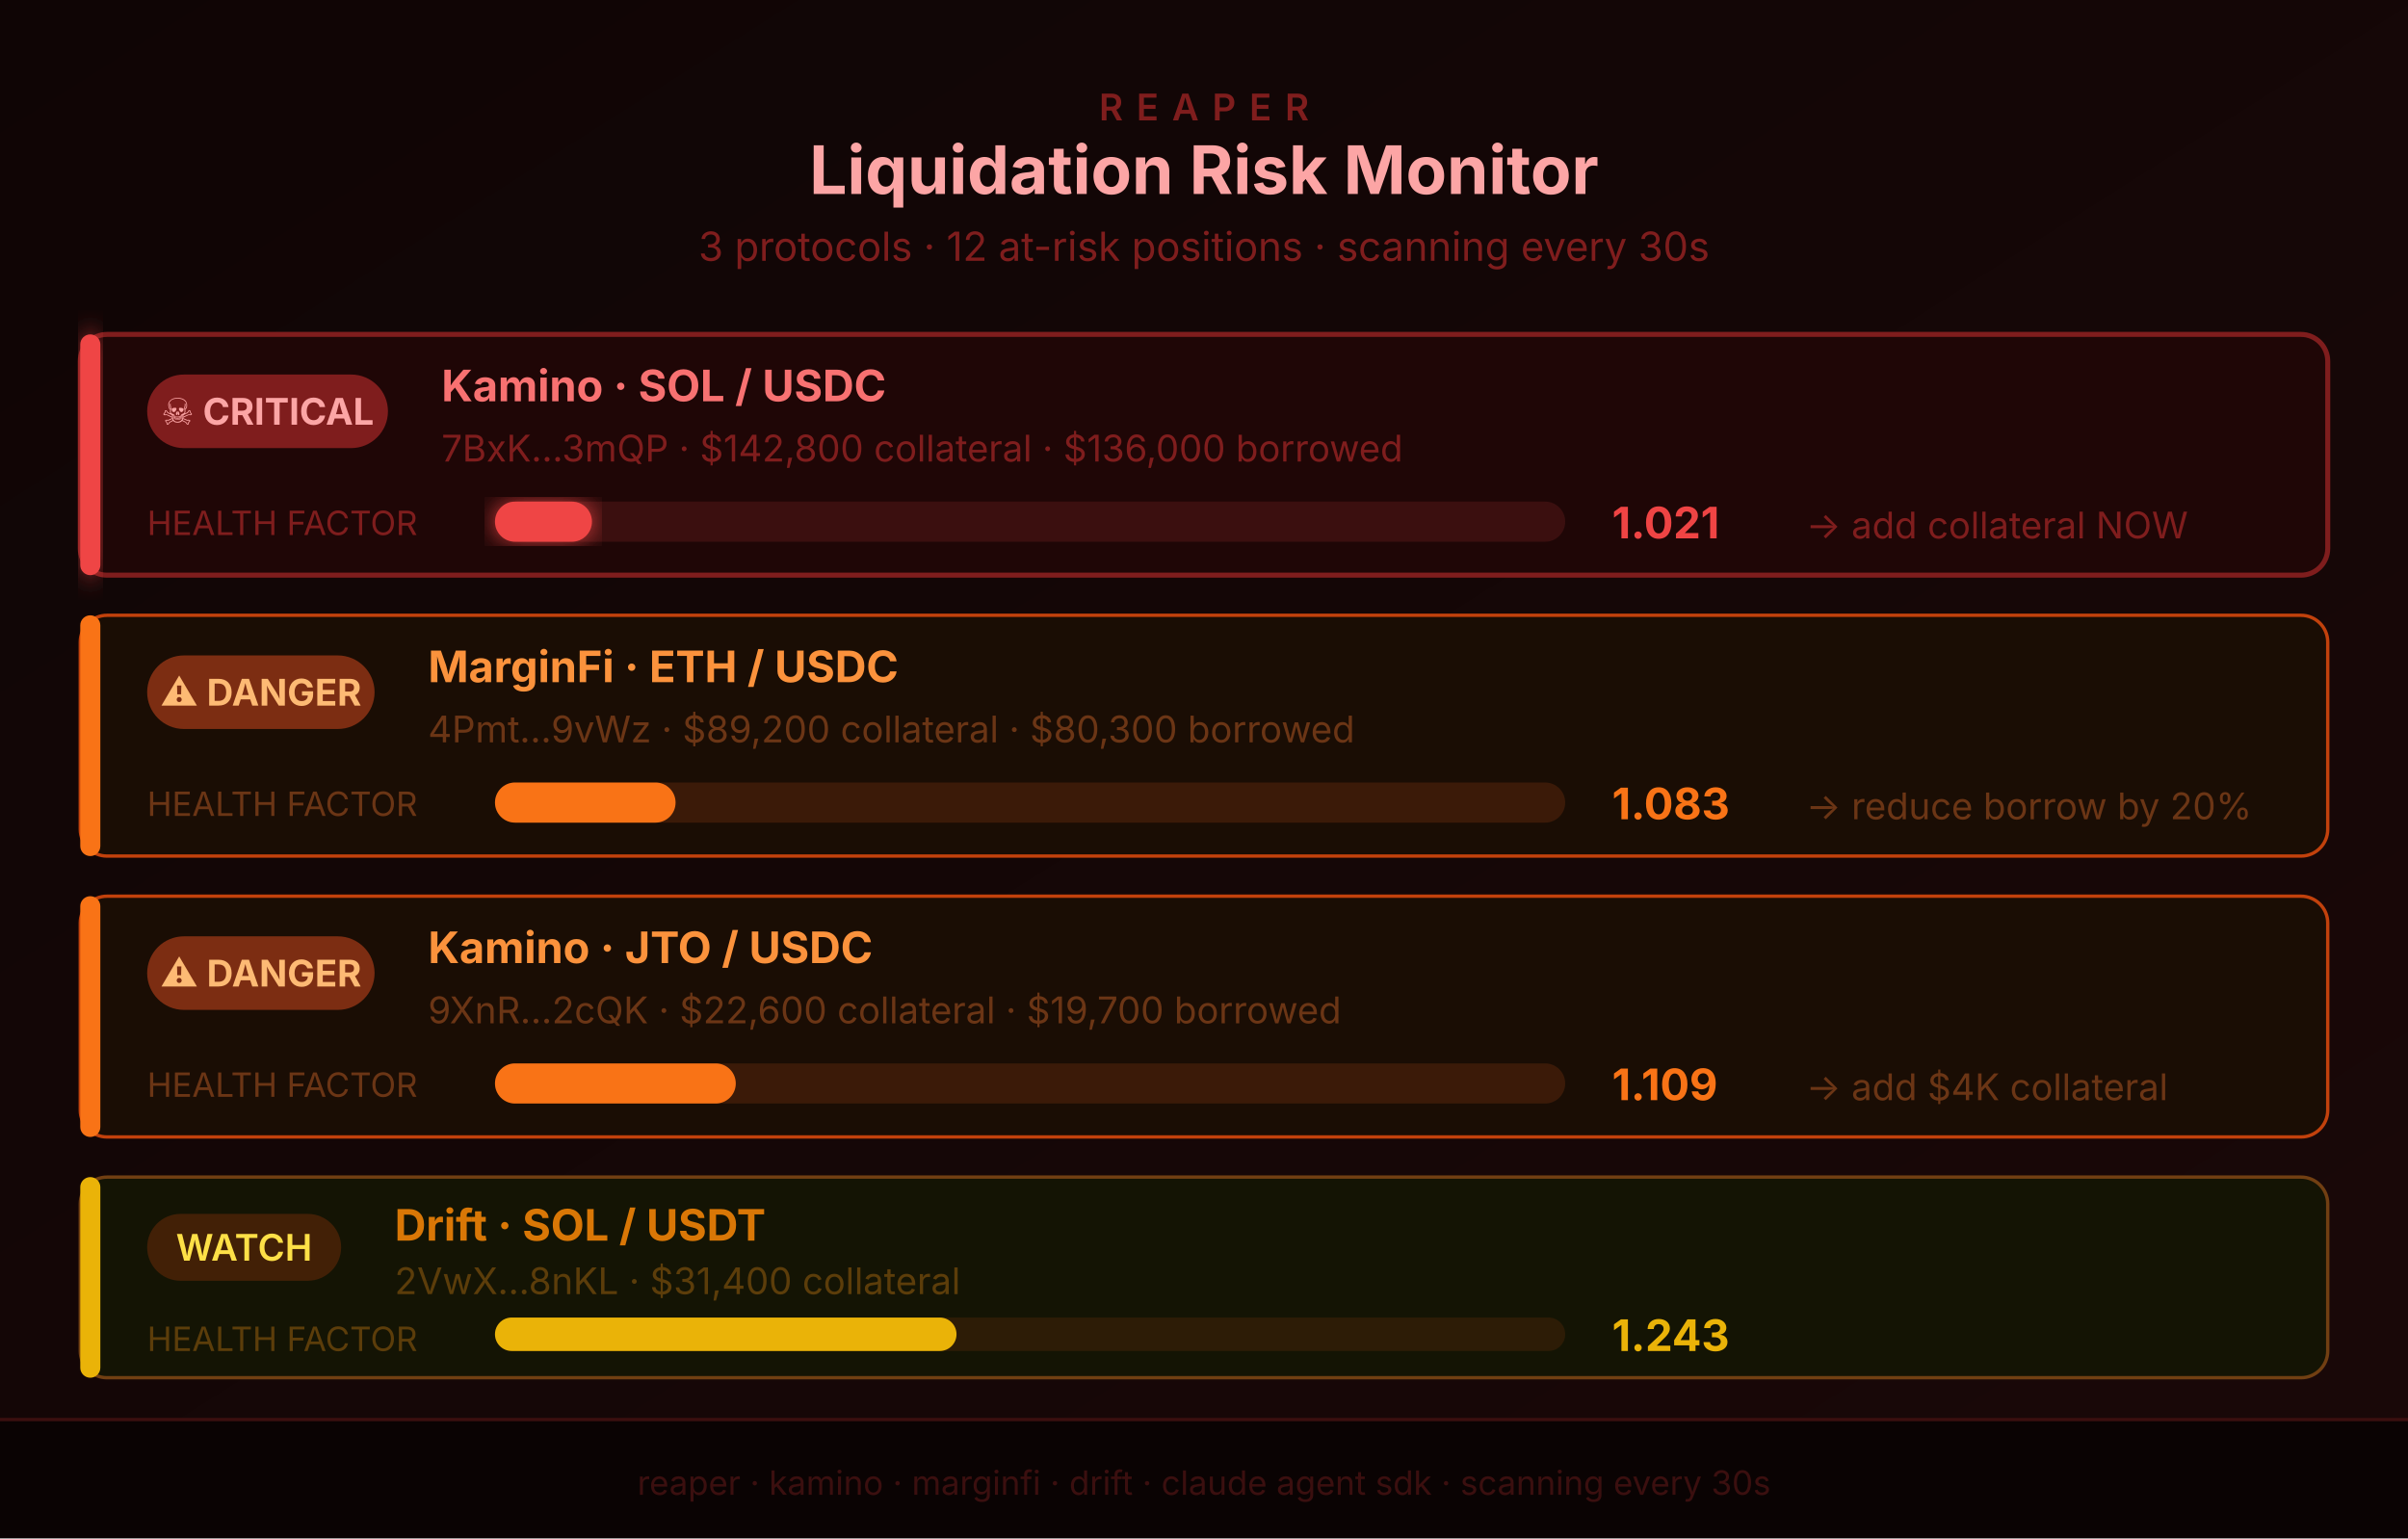
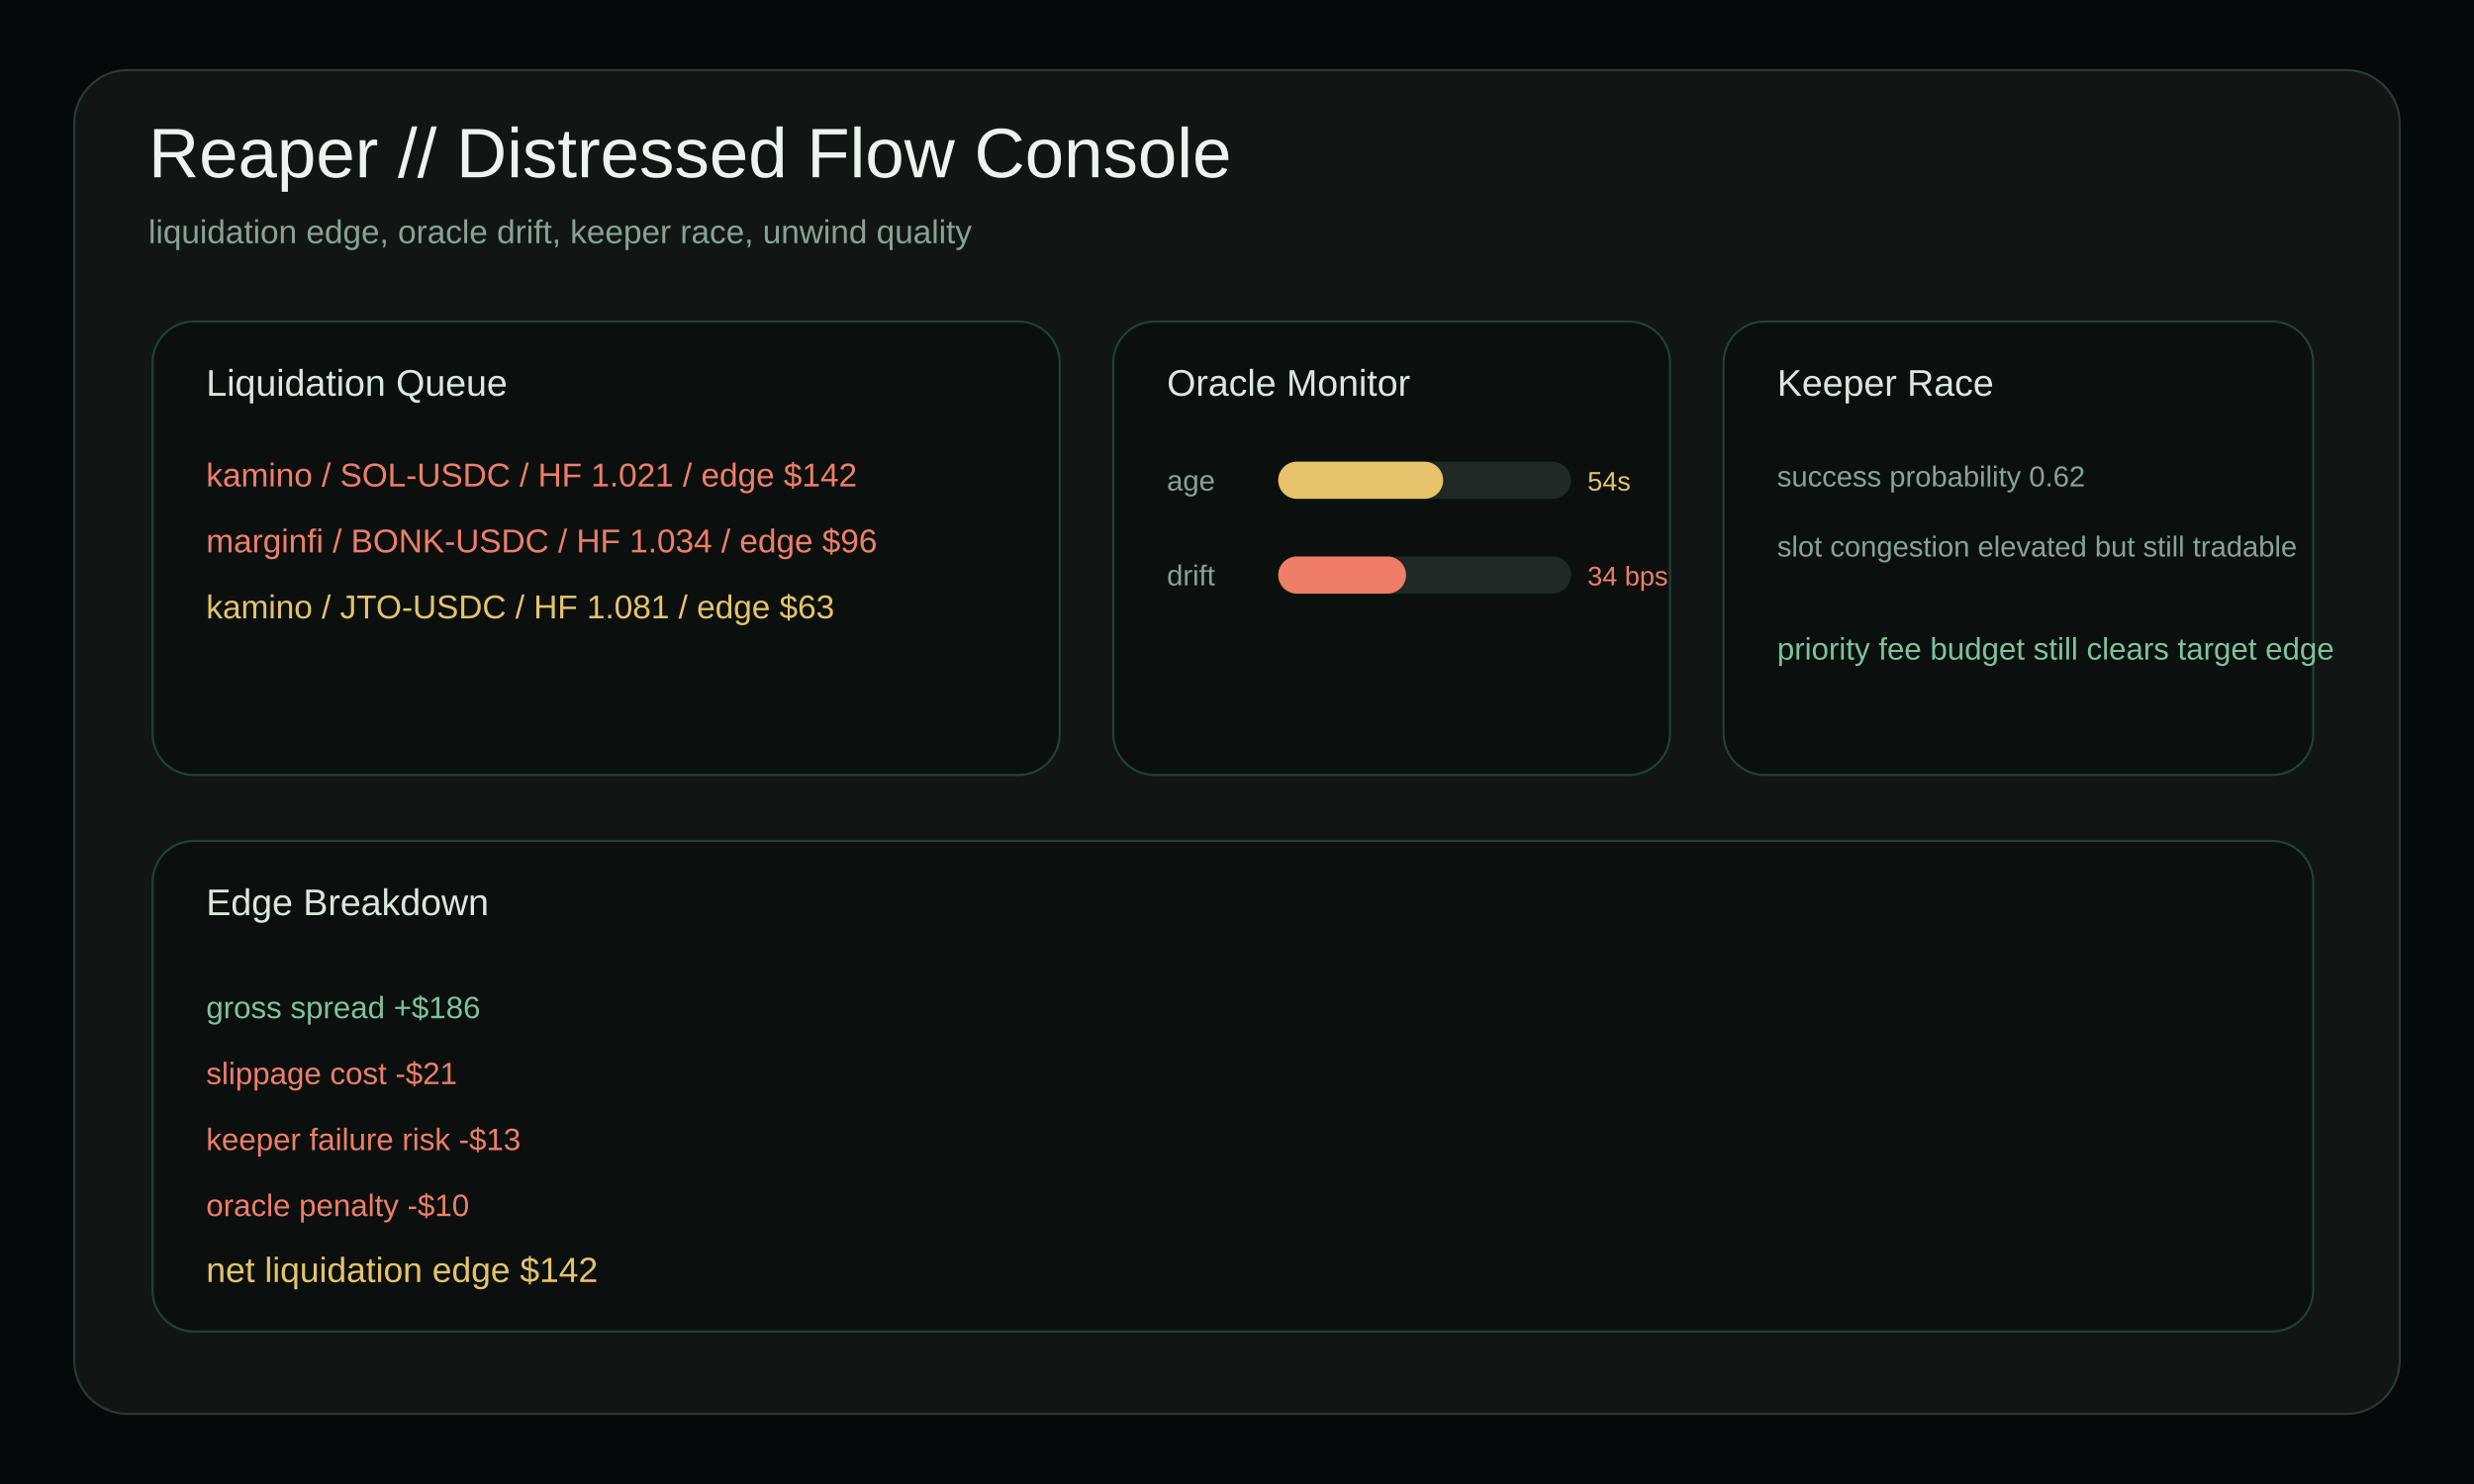
- <svg xmlns="http://www.w3.org/2000/svg" width="720" height="460" viewBox="0 0 720 460" font-family="'Inter','Segoe UI','Arial',sans-serif">
-   <defs>
-     <linearGradient id="bg" x1="0" y1="0" x2="1" y2="1">
-       <stop offset="0%" stop-color="#0f0505" />
-       <stop offset="100%" stop-color="#1a0808" />
-     </linearGradient>
-     <linearGradient id="barSafe" x1="0" y1="0" x2="1" y2="0">
-       <stop offset="0%" stop-color="#ef4444" />
-       <stop offset="40%" stop-color="#f97316" />
-       <stop offset="70%" stop-color="#eab308" />
-       <stop offset="100%" stop-color="#22c55e" />
-     </linearGradient>
-     <filter id="redglow">
-       <feGaussianBlur stdDeviation="4" result="blur" />
-       <feMerge>
-         <feMergeNode in="blur" />
-         <feMergeNode in="SourceGraphic" />
-       </feMerge>
-     </filter>
-   </defs>
-   <rect width="720" height="460" fill="url(#bg)" />
-   <text x="360" y="36" fill="#7f1d1d" font-size="11" font-weight="600" text-anchor="middle" letter-spacing="4">REAPER</text>
-   <text x="360" y="58" fill="#fca5a5" font-size="20" font-weight="700" text-anchor="middle">Liquidation Risk Monitor</text>
-   <text x="360" y="78" fill="#7f1d1d" font-size="12" text-anchor="middle">3 protocols · 12 at-risk positions · scanning every 30s</text>
-   <rect x="24" y="100" width="672" height="72" rx="8" fill="#1f0606" stroke="#7f1d1d" stroke-width="1.5" />
-   <rect x="24" y="100" width="6" height="72" rx="3" fill="#ef4444" filter="url(#redglow)" />
-   <rect x="44" y="112" width="72" height="22" rx="11" fill="#7f1d1d" />
-   <text x="80" y="127" fill="#fca5a5" font-size="11" font-weight="700" text-anchor="middle">☠ CRITICAL</text>
-   <text x="132" y="120" fill="#f87171" font-size="13" font-weight="700">Kamino · SOL / USDC</text>
-   <text x="132" y="138" fill="#7f1d1d" font-size="11">7BxK…3mQP · $142,800 collateral · $136,000 borrowed</text>
-   <text x="44" y="160" fill="#7f1d1d" font-size="10">HEALTH FACTOR</text>
-   <rect x="148" y="150" width="320" height="12" rx="6" fill="#3b0f0f" />
-   <rect x="148" y="150" width="29" height="12" rx="6" fill="#ef4444" filter="url(#redglow)" />
-   <text x="482" y="161" fill="#ef4444" font-size="13" font-weight="700">1.021</text>
-   <text x="540" y="161" fill="#7f1d1d" font-size="11">→ add collateral NOW</text>
-   <rect x="24" y="184" width="672" height="72" rx="8" fill="#1a0d04" stroke="#c2410c" stroke-width="1" />
-   <rect x="24" y="184" width="6" height="72" rx="3" fill="#f97316" />
-   <rect x="44" y="196" width="68" height="22" rx="11" fill="#7c2d12" />
-   <text x="78" y="211" fill="#fdba74" font-size="11" font-weight="700" text-anchor="middle">⚠ DANGER</text>
-   <text x="128" y="204" fill="#fb923c" font-size="13" font-weight="700">MarginFi · ETH / USDC</text>
-   <text x="128" y="222" fill="#6b3515" font-size="11">4Pmt…9vWz · $89,200 collateral · $80,300 borrowed</text>
-   <text x="44" y="244" fill="#6b3515" font-size="10">HEALTH FACTOR</text>
-   <rect x="148" y="234" width="320" height="12" rx="6" fill="#3b1a08" />
-   <rect x="148" y="234" width="54" height="12" rx="6" fill="#f97316" />
-   <text x="482" y="245" fill="#f97316" font-size="13" font-weight="700">1.083</text>
-   <text x="540" y="245" fill="#6b3515" font-size="11">→ reduce borrow by 20%</text>
-   <rect x="24" y="268" width="672" height="72" rx="8" fill="#1a0d04" stroke="#c2410c" stroke-width="1" />
-   <rect x="24" y="268" width="6" height="72" rx="3" fill="#f97316" />
-   <rect x="44" y="280" width="68" height="22" rx="11" fill="#7c2d12" />
-   <text x="78" y="295" fill="#fdba74" font-size="11" font-weight="700" text-anchor="middle">⚠ DANGER</text>
-   <text x="128" y="288" fill="#fb923c" font-size="13" font-weight="700">Kamino · JTO / USDC</text>
-   <text x="128" y="306" fill="#6b3515" font-size="11">9XnR…2cQK · $22,600 collateral · $19,700 borrowed</text>
-   <text x="44" y="328" fill="#6b3515" font-size="10">HEALTH FACTOR</text>
-   <rect x="148" y="318" width="320" height="12" rx="6" fill="#3b1a08" />
-   <rect x="148" y="318" width="72" height="12" rx="6" fill="#f97316" />
-   <text x="482" y="329" fill="#f97316" font-size="13" font-weight="700">1.109</text>
-   <text x="540" y="329" fill="#6b3515" font-size="11">→ add $4K collateral</text>
-   <rect x="24" y="352" width="672" height="60" rx="8" fill="#141404" stroke="#713f12" stroke-width="1" />
-   <rect x="24" y="352" width="6" height="60" rx="3" fill="#eab308" />
-   <rect x="44" y="363" width="58" height="20" rx="10" fill="#422006" />
-   <text x="73" y="377" fill="#fde047" font-size="11" font-weight="600" text-anchor="middle">WATCH</text>
-   <text x="118" y="371" fill="#d97706" font-size="13" font-weight="700">Drift · SOL / USDT</text>
-   <text x="118" y="387" fill="#5c3d0a" font-size="11">2VwX…8nKL · $31,400 collateral</text>
-   <text x="44" y="404" fill="#5c3d0a" font-size="10">HEALTH FACTOR</text>
-   <rect x="148" y="394" width="320" height="10" rx="5" fill="#2d1c06" />
-   <rect x="148" y="394" width="138" height="10" rx="5" fill="#eab308" />
-   <text x="482" y="404" fill="#eab308" font-size="13" font-weight="700">1.243</text>
-   <rect x="0" y="424" width="720" height="36" fill="#0a0303" />
-   <rect x="0" y="424" width="720" height="1" fill="#3b0f0f" />
-   <text x="360" y="447" fill="#3b0f0f" font-size="10" text-anchor="middle">reaper · kamino · marginfi · drift · claude agent sdk · scanning every 30s</text>
+ <svg xmlns="http://www.w3.org/2000/svg" viewBox="0 0 1200 720">
+   <rect width="1200" height="720" fill="#060909" />
+   <rect x="36" y="34" width="1128" height="652" rx="26" fill="#111614" stroke="#2b3a35" />
+   <text x="72" y="86" fill="#edf4ef" font-size="34" font-family="Arial">Reaper // Distressed Flow Console</text>
+   <text x="72" y="118" fill="#8aa196" font-size="16" font-family="Arial">liquidation edge, oracle drift, keeper race, unwind quality</text>
+   <rect x="74" y="156" width="440" height="220" rx="20" fill="#0b100f" stroke="#244038" />
+   <text x="100" y="192" fill="#dce7e0" font-size="18" font-family="Arial">Liquidation Queue</text>
+   <text x="100" y="236" fill="#ee7e68" font-size="16" font-family="Arial">kamino / SOL-USDC / HF 1.021 / edge $142</text>
+   <text x="100" y="268" fill="#ee7e68" font-size="16" font-family="Arial">marginfi / BONK-USDC / HF 1.034 / edge $96</text>
+   <text x="100" y="300" fill="#e6c36b" font-size="16" font-family="Arial">kamino / JTO-USDC / HF 1.081 / edge $63</text>
+   <rect x="540" y="156" width="270" height="220" rx="20" fill="#0b100f" stroke="#244038" />
+   <text x="566" y="192" fill="#dce7e0" font-size="18" font-family="Arial">Oracle Monitor</text>
+   <text x="566" y="238" fill="#8aa196" font-size="14" font-family="Arial">age</text>
+   <rect x="620" y="224" width="142" height="18" rx="9" fill="#1f2925" />
+   <rect x="620" y="224" width="80" height="18" rx="9" fill="#e6c36b" />
+   <text x="770" y="238" fill="#e6c36b" font-size="13" font-family="Arial">54s</text>
+   <text x="566" y="284" fill="#8aa196" font-size="14" font-family="Arial">drift</text>
+   <rect x="620" y="270" width="142" height="18" rx="9" fill="#1f2925" />
+   <rect x="620" y="270" width="62" height="18" rx="9" fill="#ee7e68" />
+   <text x="770" y="284" fill="#ee7e68" font-size="13" font-family="Arial">34 bps</text>
+   <rect x="836" y="156" width="286" height="220" rx="20" fill="#0b100f" stroke="#244038" />
+   <text x="862" y="192" fill="#dce7e0" font-size="18" font-family="Arial">Keeper Race</text>
+   <text x="862" y="236" fill="#8aa196" font-size="14" font-family="Arial">success probability 0.62</text>
+   <text x="862" y="270" fill="#8aa196" font-size="14" font-family="Arial">slot congestion elevated but still tradable</text>
+   <text x="862" y="320" fill="#7fc19f" font-size="15" font-family="Arial">priority fee budget still clears target edge</text>
+   <rect x="74" y="408" width="1048" height="238" rx="20" fill="#0b100f" stroke="#244038" />
+   <text x="100" y="444" fill="#dce7e0" font-size="18" font-family="Arial">Edge Breakdown</text>
+   <text x="100" y="494" fill="#7fc19f" font-size="15" font-family="Arial">gross spread        +$186</text>
+   <text x="100" y="526" fill="#ee7e68" font-size="15" font-family="Arial">slippage cost       -$21</text>
+   <text x="100" y="558" fill="#ee7e68" font-size="15" font-family="Arial">keeper failure risk -$13</text>
+   <text x="100" y="590" fill="#ee7e68" font-size="15" font-family="Arial">oracle penalty      -$10</text>
+   <text x="100" y="622" fill="#e6c36b" font-size="17" font-family="Arial">net liquidation edge $142</text>
</svg>
